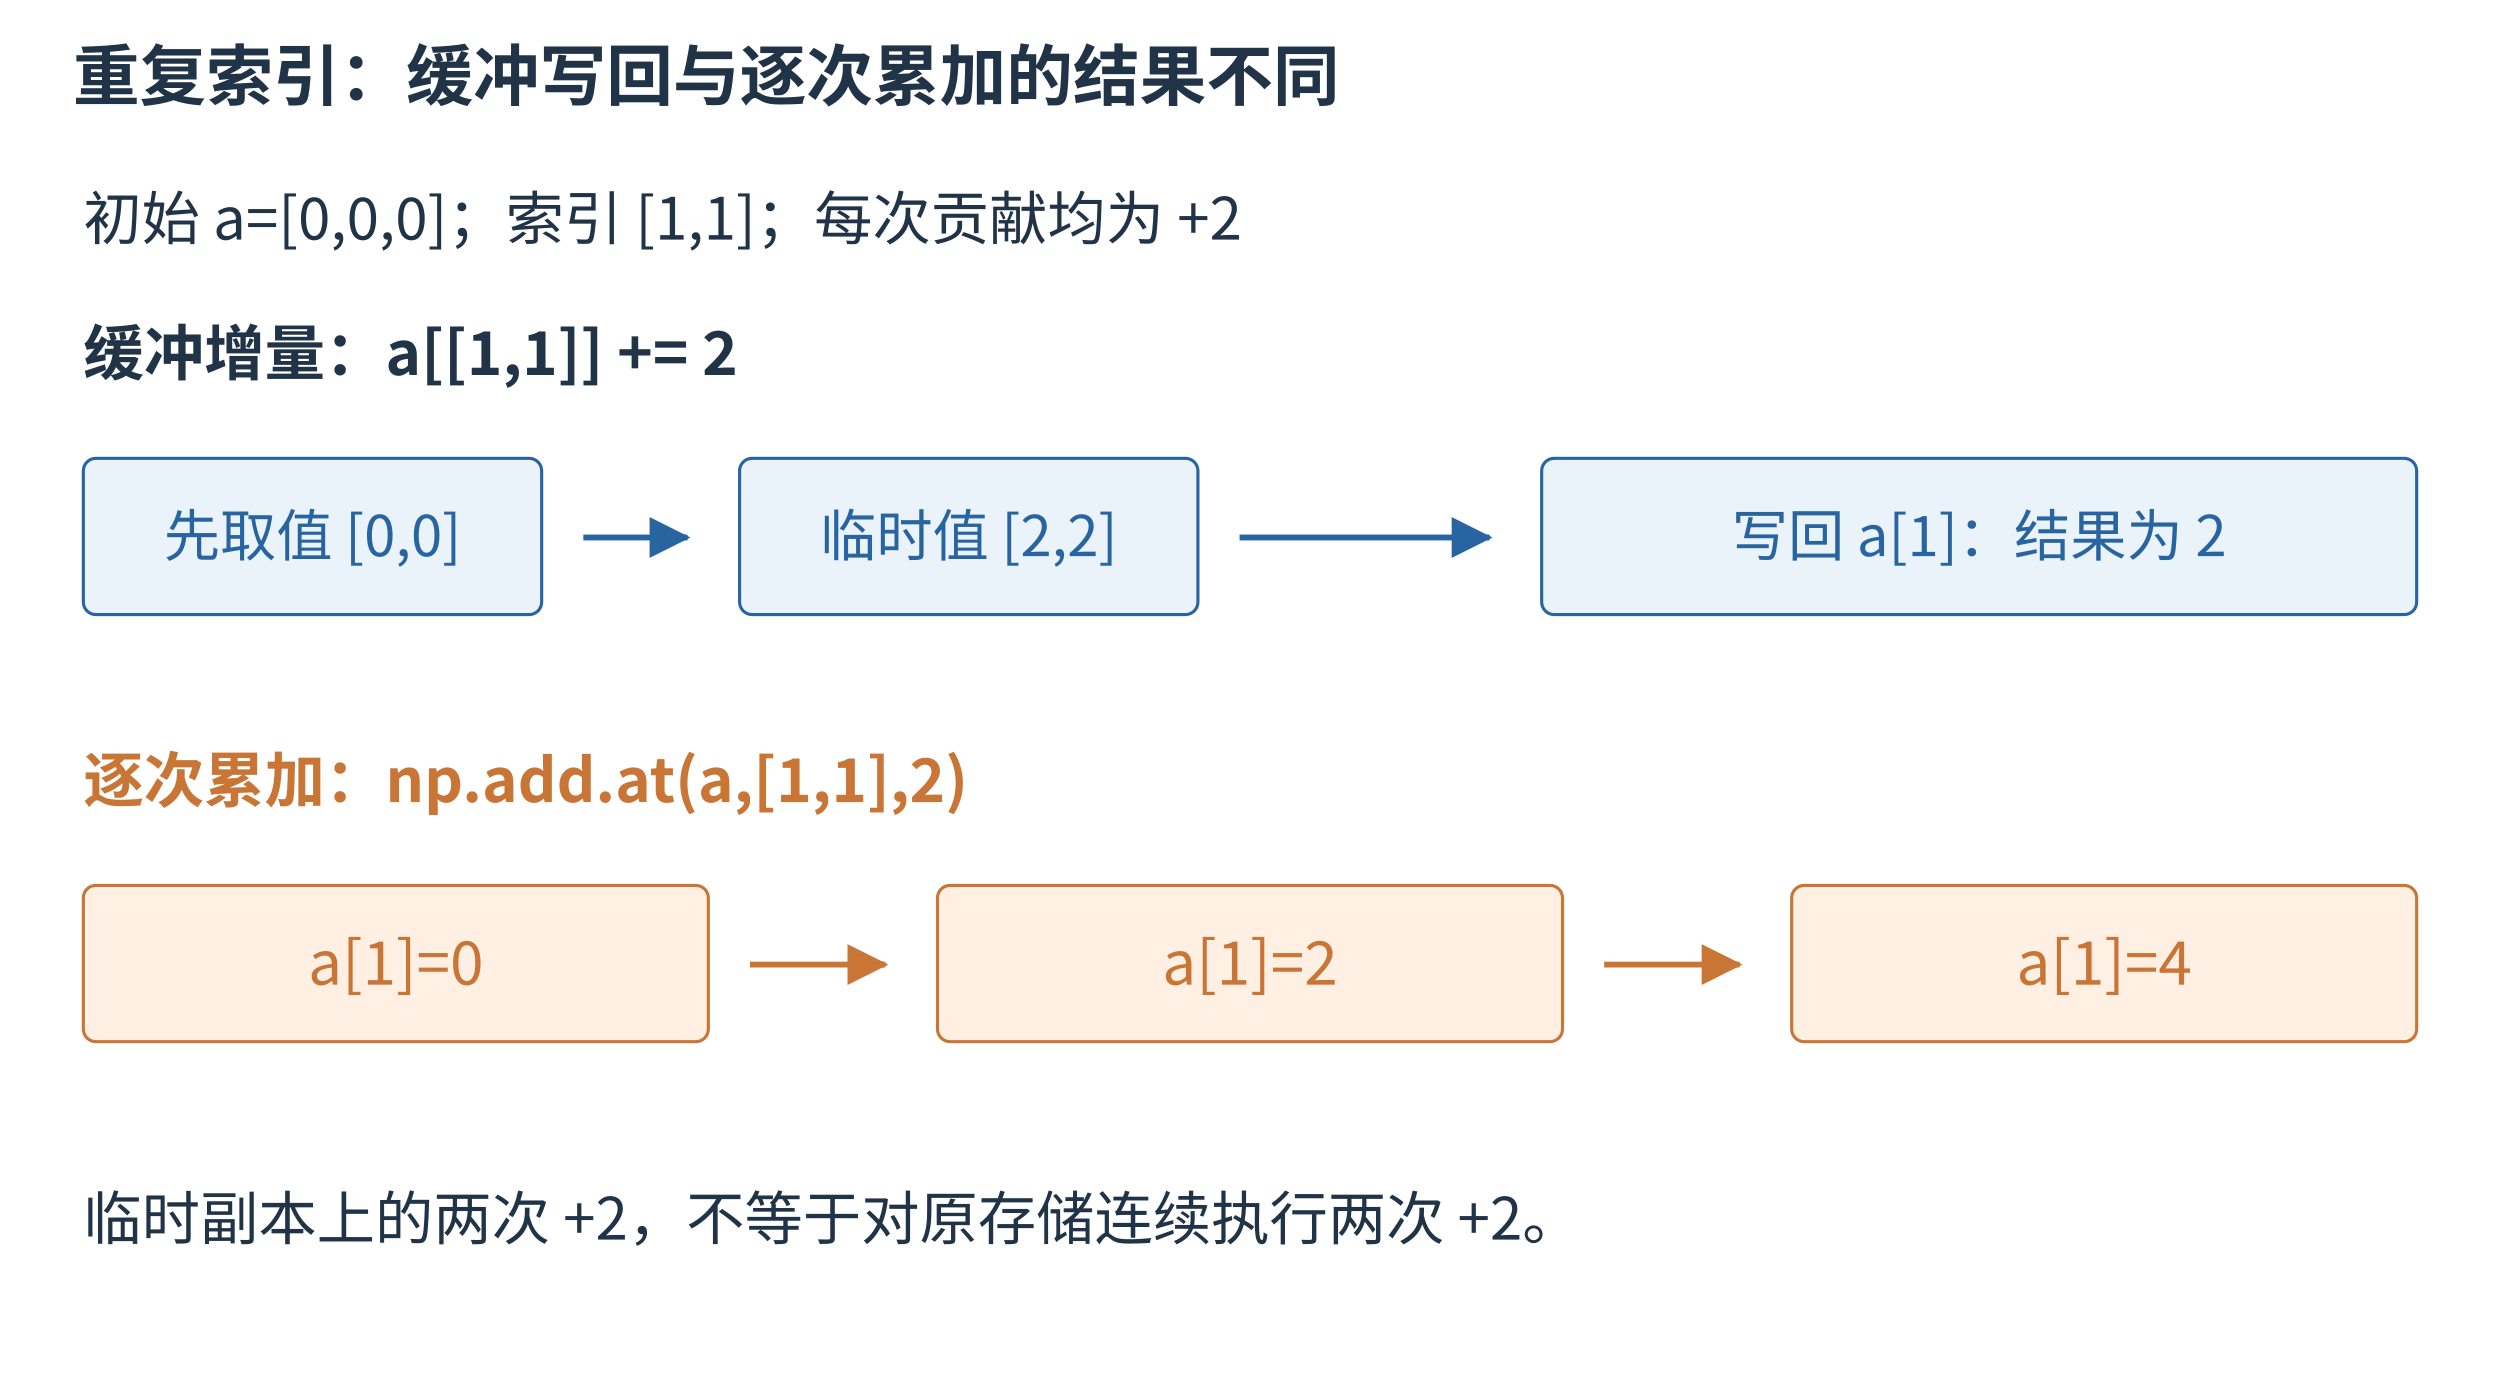
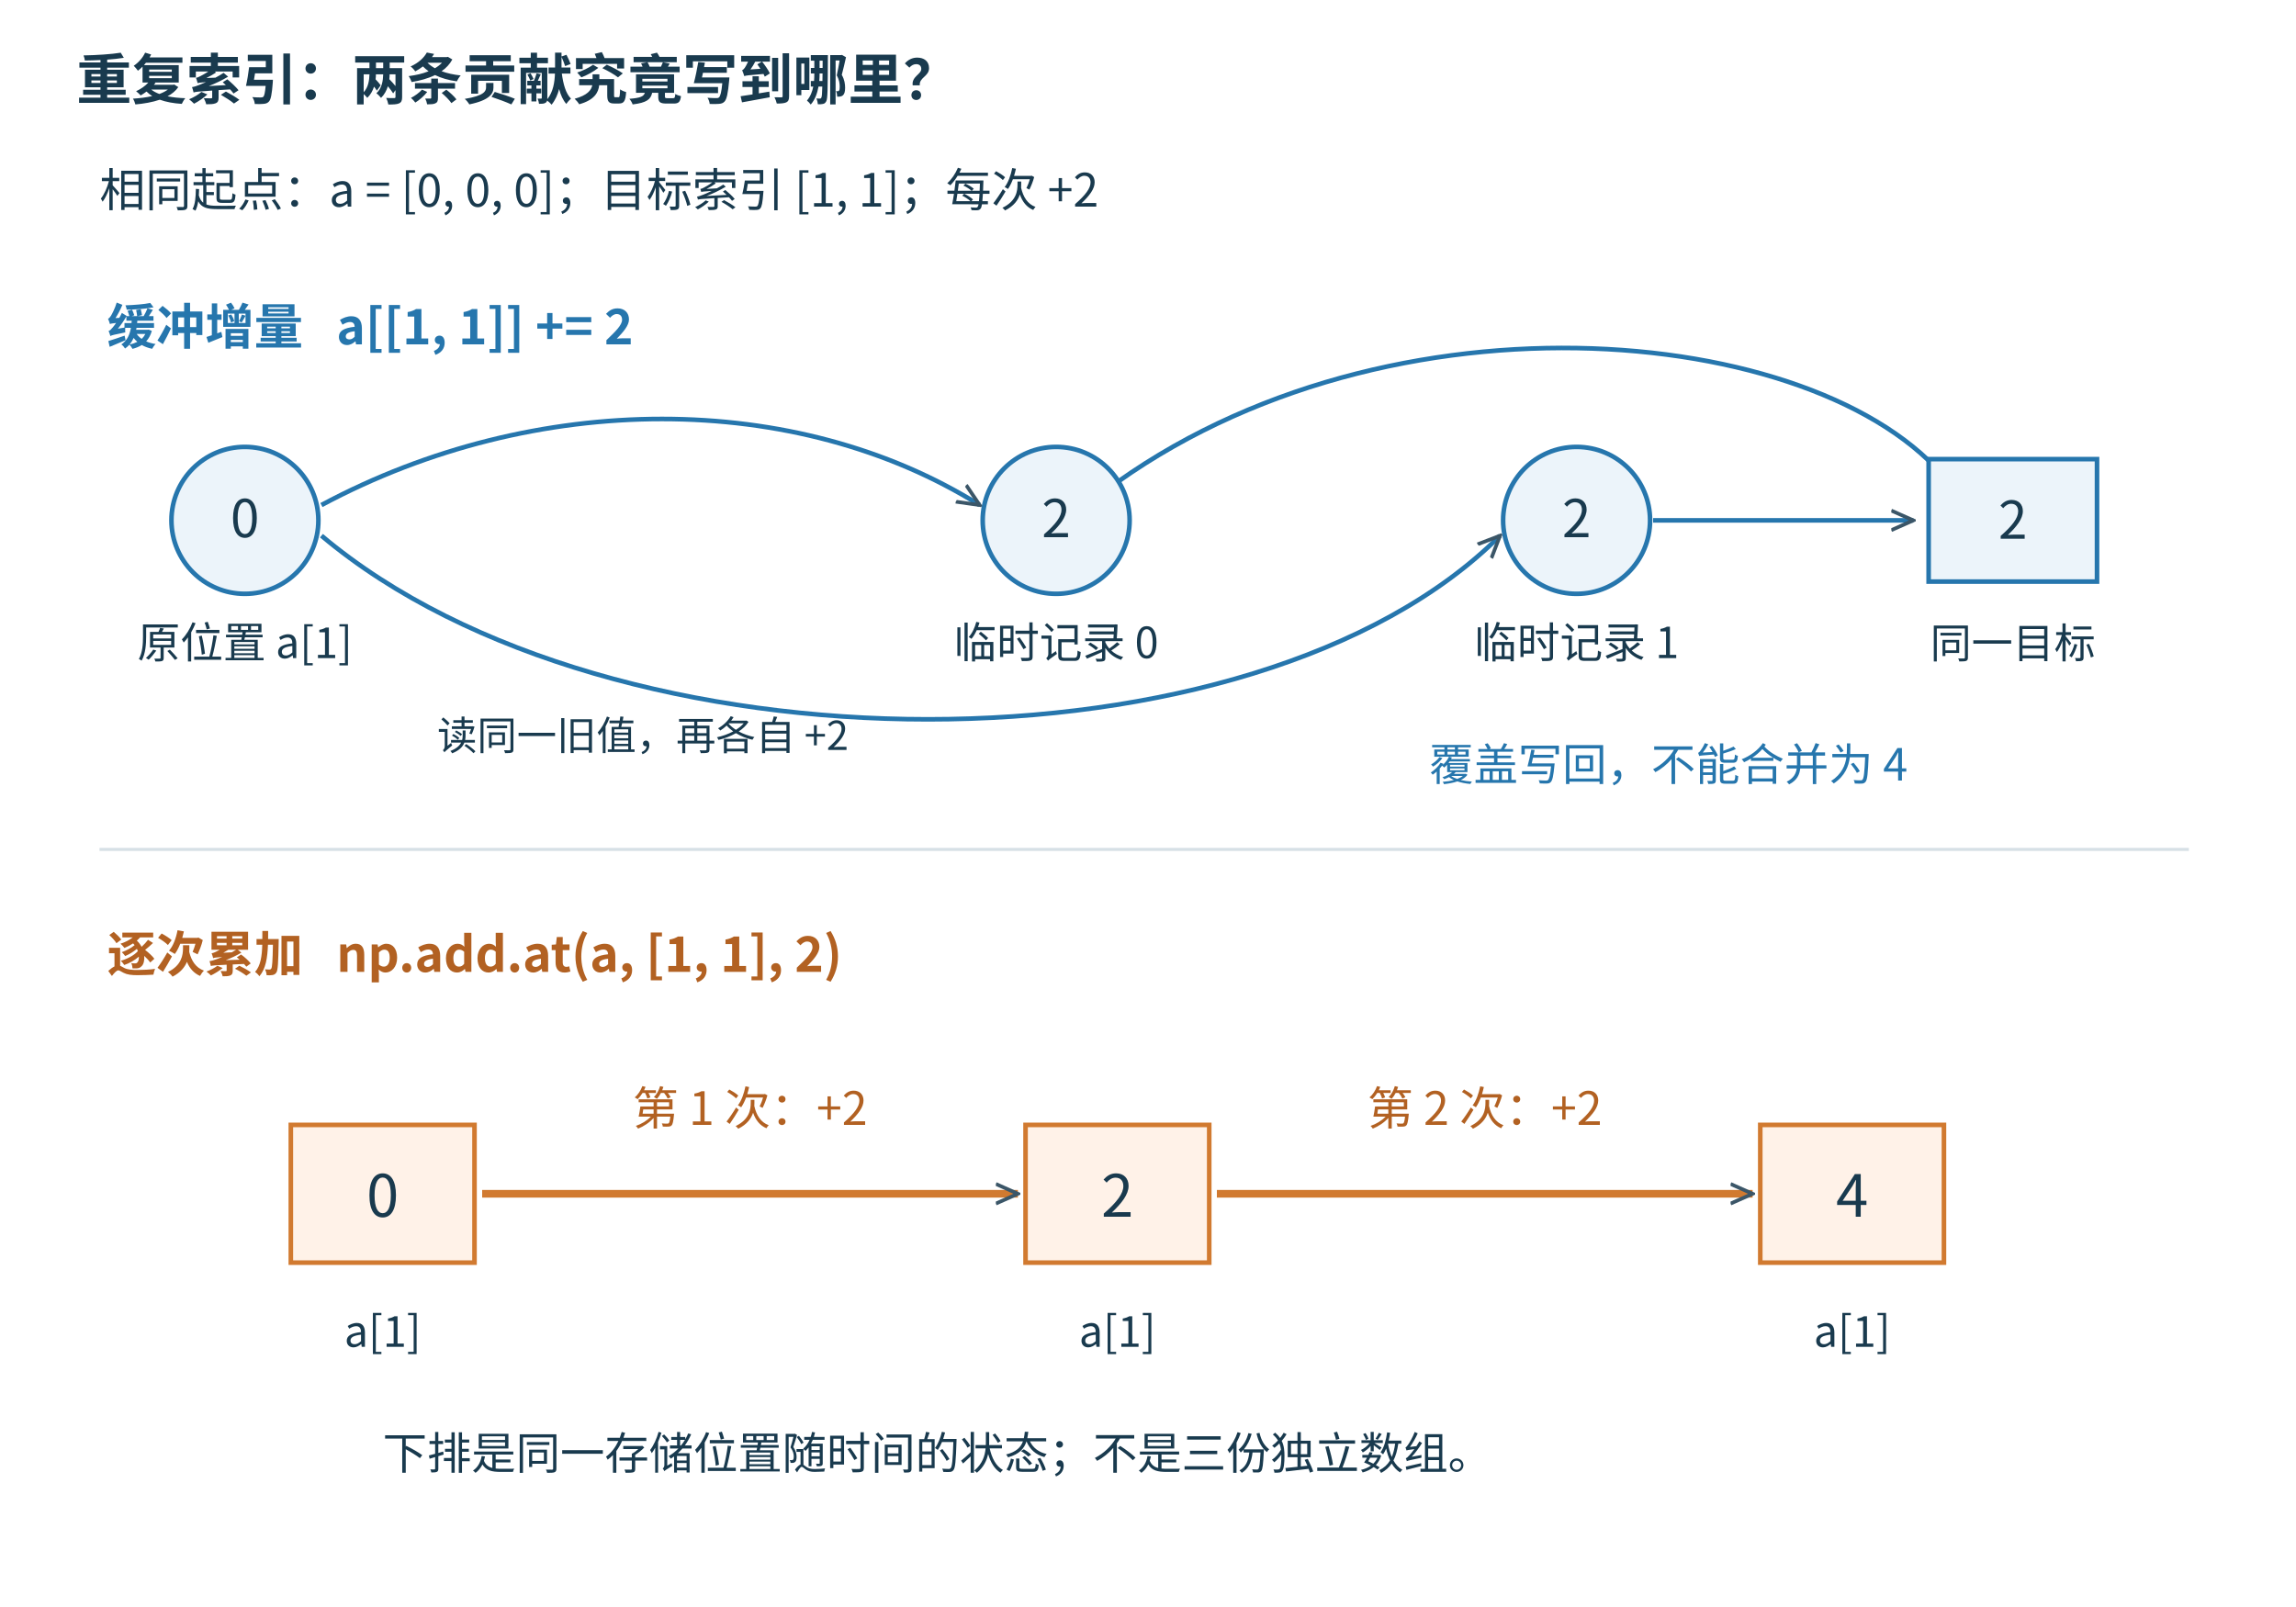
- <svg xmlns="http://www.w3.org/2000/svg" aria-labelledby="figure-title figure-desc" width="1200" height="660" viewBox="0 0 1200 660" role="img">
-   <rect width="1200" height="660" fill="white" />
+ <svg xmlns="http://www.w3.org/2000/svg" width="1500" height="1050" viewBox="0 0 1500 1050">
  <defs>
-     <marker id="arrow-blue" markerWidth="7" markerHeight="7" refX="6.5" refY="3.5" orient="auto">
-       <path d="M0 0 L7 3.5 L0 7 Z" fill="#2865a0" />
-     </marker>
-     <marker id="arrow-orange" markerWidth="7" markerHeight="7" refX="6.5" refY="3.5" orient="auto">
-       <path d="M0 0 L7 3.5 L0 7 Z" fill="#c87536" />
+     <marker id="arrow" viewBox="0 0 10 10" refX="9" refY="5" markerWidth="16" markerHeight="16" markerUnits="userSpaceOnUse" orient="auto-start-reverse">
+       <path d="M0,1 L9,5 L0,9" fill="none" stroke="#3b5668" stroke-width="1.5" />
    </marker>
  </defs>
-   <g font-family="Microsoft YaHei,Noto Sans CJK SC,sans-serif">
-     <text x="35" y="48" font-size="32" fill="#213447" text-anchor="start" font-weight="600">重复索引：缓冲写回与逐次累加的结果不同</text>
-     <text x="40" y="115" font-size="28" fill="#213447" text-anchor="start" font-weight="400">初始 a=[0,0,0]；索引 [1,1]；每次贡献均为 +2</text>
-     <text x="40" y="180" font-size="29" fill="#213447" text-anchor="start" font-weight="600">缓冲增量：a[[1,1]] += 2</text>
-     <rect x="40" y="220" width="220" height="75" rx="6" fill="#eaf2fa" stroke="#2865a0" stroke-width="1.5" />
-     <text x="150.0" y="266.95" font-size="27" fill="#2865a0" text-anchor="middle" font-weight="400">先取值 [0,0]</text>
-     <rect x="355" y="220" width="220" height="75" rx="6" fill="#eaf2fa" stroke="#2865a0" stroke-width="1.5" />
-     <text x="465.0" y="266.95" font-size="27" fill="#2865a0" text-anchor="middle" font-weight="400">临时值 [2,2]</text>
-     <rect x="740" y="220" width="420" height="75" rx="6" fill="#eaf2fa" stroke="#2865a0" stroke-width="1.5" />
-     <text x="950.0" y="266.95" font-size="27" fill="#2865a0" text-anchor="middle" font-weight="400">写回 a[1]：结果为 2</text>
-     <path d="M280 258 L330 258" fill="none" stroke="#2865a0" stroke-width="2.8" marker-end="url(#arrow-blue)" />
-     <path d="M595 258 L715 258" fill="none" stroke="#2865a0" stroke-width="2.8" marker-end="url(#arrow-blue)" />
-     <text x="40" y="385" font-size="29" fill="#c87536" text-anchor="start" font-weight="600">逐次累加：np.add.at(a,[1,1],2)</text>
-     <rect x="40" y="425" width="300" height="75" rx="6" fill="#fff0e3" stroke="#c87536" stroke-width="1.5" />
-     <text x="190.0" y="472.65" font-size="29" fill="#c87536" text-anchor="middle" font-weight="400">a[1]=0</text>
-     <rect x="450" y="425" width="300" height="75" rx="6" fill="#fff0e3" stroke="#c87536" stroke-width="1.5" />
-     <text x="600.0" y="472.65" font-size="29" fill="#c87536" text-anchor="middle" font-weight="400">a[1]=2</text>
-     <rect x="860" y="425" width="300" height="75" rx="6" fill="#fff0e3" stroke="#c87536" stroke-width="1.5" />
-     <text x="1010.0" y="472.65" font-size="29" fill="#c87536" text-anchor="middle" font-weight="400">a[1]=4</text>
-     <path d="M360 463 L425 463" fill="none" stroke="#c87536" stroke-width="2.8" marker-end="url(#arrow-orange)" />
-     <path d="M770 463 L835 463" fill="none" stroke="#c87536" stroke-width="2.8" marker-end="url(#arrow-orange)" />
-     <text x="40" y="595" font-size="28" fill="#213447" text-anchor="start" font-weight="400">临时副本上的两次 +2，不等于对原存储连续执行两次 +2。</text>
+   <rect width="100%" height="100%" fill="white" />
+   <g font-family="Microsoft YaHei, Noto Sans CJK SC, Arial, sans-serif" fill="#193a4e">
+     <text xml:space="preserve" x="50" y="65" font-size="36" fill="#193a4e" text-anchor="start" font-weight="700">重复索引：两条贡献究竟写到哪里？</text>
+     <text xml:space="preserve" x="65" y="135" font-size="30" fill="#193a4e" text-anchor="start" font-weight="400">相同起点：a = [0, 0, 0]；目标索引 [1, 1]；每次 +2</text>
+     <text xml:space="preserve" x="70" y="225" font-size="32" fill="#2676ad" text-anchor="start" font-weight="700">缓冲增量   a[[1, 1]] += 2</text>
+     <circle cx="160" cy="340" r="48" fill="#ecf4fa" stroke="#2676ad" stroke-width="3" />
+     <text xml:space="preserve" x="160" y="351" font-size="34" fill="#193a4e" text-anchor="middle" font-weight="400">0</text>
+     <text xml:space="preserve" x="160" y="430" font-size="28" fill="#193a4e" text-anchor="middle" font-weight="400">原位置 a[1]</text>
+     <circle cx="690" cy="340" r="48" fill="#ecf4fa" stroke="#2676ad" stroke-width="3" />
+     <text xml:space="preserve" x="690" y="351" font-size="34" fill="#193a4e" text-anchor="middle" font-weight="400">2</text>
+     <text xml:space="preserve" x="690" y="430" font-size="28" fill="#193a4e" text-anchor="middle" font-weight="400">临时记录 0</text>
+     <circle cx="1030" cy="340" r="48" fill="#ecf4fa" stroke="#2676ad" stroke-width="3" />
+     <text xml:space="preserve" x="1030" y="351" font-size="34" fill="#193a4e" text-anchor="middle" font-weight="400">2</text>
+     <text xml:space="preserve" x="1030" y="430" font-size="28" fill="#193a4e" text-anchor="middle" font-weight="400">临时记录 1</text>
+     <path d="M210,330 C350,255 520,255 640,330" stroke="#2676ad" stroke-width="3" fill="none" stroke-dasharray="" marker-end="url(#arrow)" />
+     <path d="M210,350 C400,510 820,510 980,350" stroke="#2676ad" stroke-width="3" fill="none" stroke-dasharray="" marker-end="url(#arrow)" />
+     <text xml:space="preserve" x="420" y="490" font-size="26" fill="#193a4e" text-anchor="middle" font-weight="400">读同一旧值，再各自 +2</text>
+     <path d="M730,315 C920,180 1210,215 1280,325" stroke="#2676ad" stroke-width="3" fill="none" stroke-dasharray="" marker-end="url(#arrow)" />
+     <path d="M1080,340 H1250" stroke="#2676ad" stroke-width="3" fill="none" stroke-dasharray="" marker-end="url(#arrow)" />
+     <rect x="1260" y="300" width="110" height="80" rx="0" fill="#ecf4fa" stroke="#2676ad" stroke-width="3" />
+     <text xml:space="preserve" x="1315" y="352" font-size="34" fill="#193a4e" text-anchor="middle" font-weight="400">2</text>
+     <text xml:space="preserve" x="1315" y="430" font-size="27" fill="#193a4e" text-anchor="middle" font-weight="400">同一目标</text>
+     <text xml:space="preserve" x="1090" y="510" font-size="29" fill="#2676ad" text-anchor="middle" font-weight="400">覆盖写回，不能合并为 4</text>
+     <line x1="65" y1="555" x2="1430" y2="555" stroke="#d6e0e6" stroke-width="2" stroke-dasharray="" />
+     <text xml:space="preserve" x="70" y="635" font-size="32" fill="#b26122" text-anchor="start" font-weight="700">逐次累加   np.add.at(a, [1, 1], 2)</text>
+     <rect x="190" y="735" width="120" height="90" rx="0" fill="#fff2e8" stroke="#d17a30" stroke-width="3" />
+     <text xml:space="preserve" x="250" y="795" font-size="38" fill="#193a4e" text-anchor="middle" font-weight="400">0</text>
+     <text xml:space="preserve" x="250" y="880" font-size="28" fill="#193a4e" text-anchor="middle" font-weight="400">a[1]</text>
+     <rect x="670" y="735" width="120" height="90" rx="0" fill="#fff2e8" stroke="#d17a30" stroke-width="3" />
+     <text xml:space="preserve" x="730" y="795" font-size="38" fill="#193a4e" text-anchor="middle" font-weight="400">2</text>
+     <text xml:space="preserve" x="730" y="880" font-size="28" fill="#193a4e" text-anchor="middle" font-weight="400">a[1]</text>
+     <rect x="1150" y="735" width="120" height="90" rx="0" fill="#fff2e8" stroke="#d17a30" stroke-width="3" />
+     <text xml:space="preserve" x="1210" y="795" font-size="38" fill="#193a4e" text-anchor="middle" font-weight="400">4</text>
+     <text xml:space="preserve" x="1210" y="880" font-size="28" fill="#193a4e" text-anchor="middle" font-weight="400">a[1]</text>
+     <line x1="315" y1="780" x2="665" y2="780" stroke="#d17a30" stroke-width="5" stroke-dasharray="" marker-end="url(#arrow)" />
+     <line x1="795" y1="780" x2="1145" y2="780" stroke="#d17a30" stroke-width="5" stroke-dasharray="" marker-end="url(#arrow)" />
+     <text xml:space="preserve" x="490" y="735" font-size="30" fill="#b26122" text-anchor="middle" font-weight="400">第 1 次：+2</text>
+     <text xml:space="preserve" x="970" y="735" font-size="30" fill="#b26122" text-anchor="middle" font-weight="400">第 2 次：+2</text>
+     <text xml:space="preserve" x="250" y="960" font-size="29" fill="#193a4e" text-anchor="start" font-weight="400">下排是同一存储位置随时间的状态；不是三份独立数组。</text>
  </g>
</svg>
